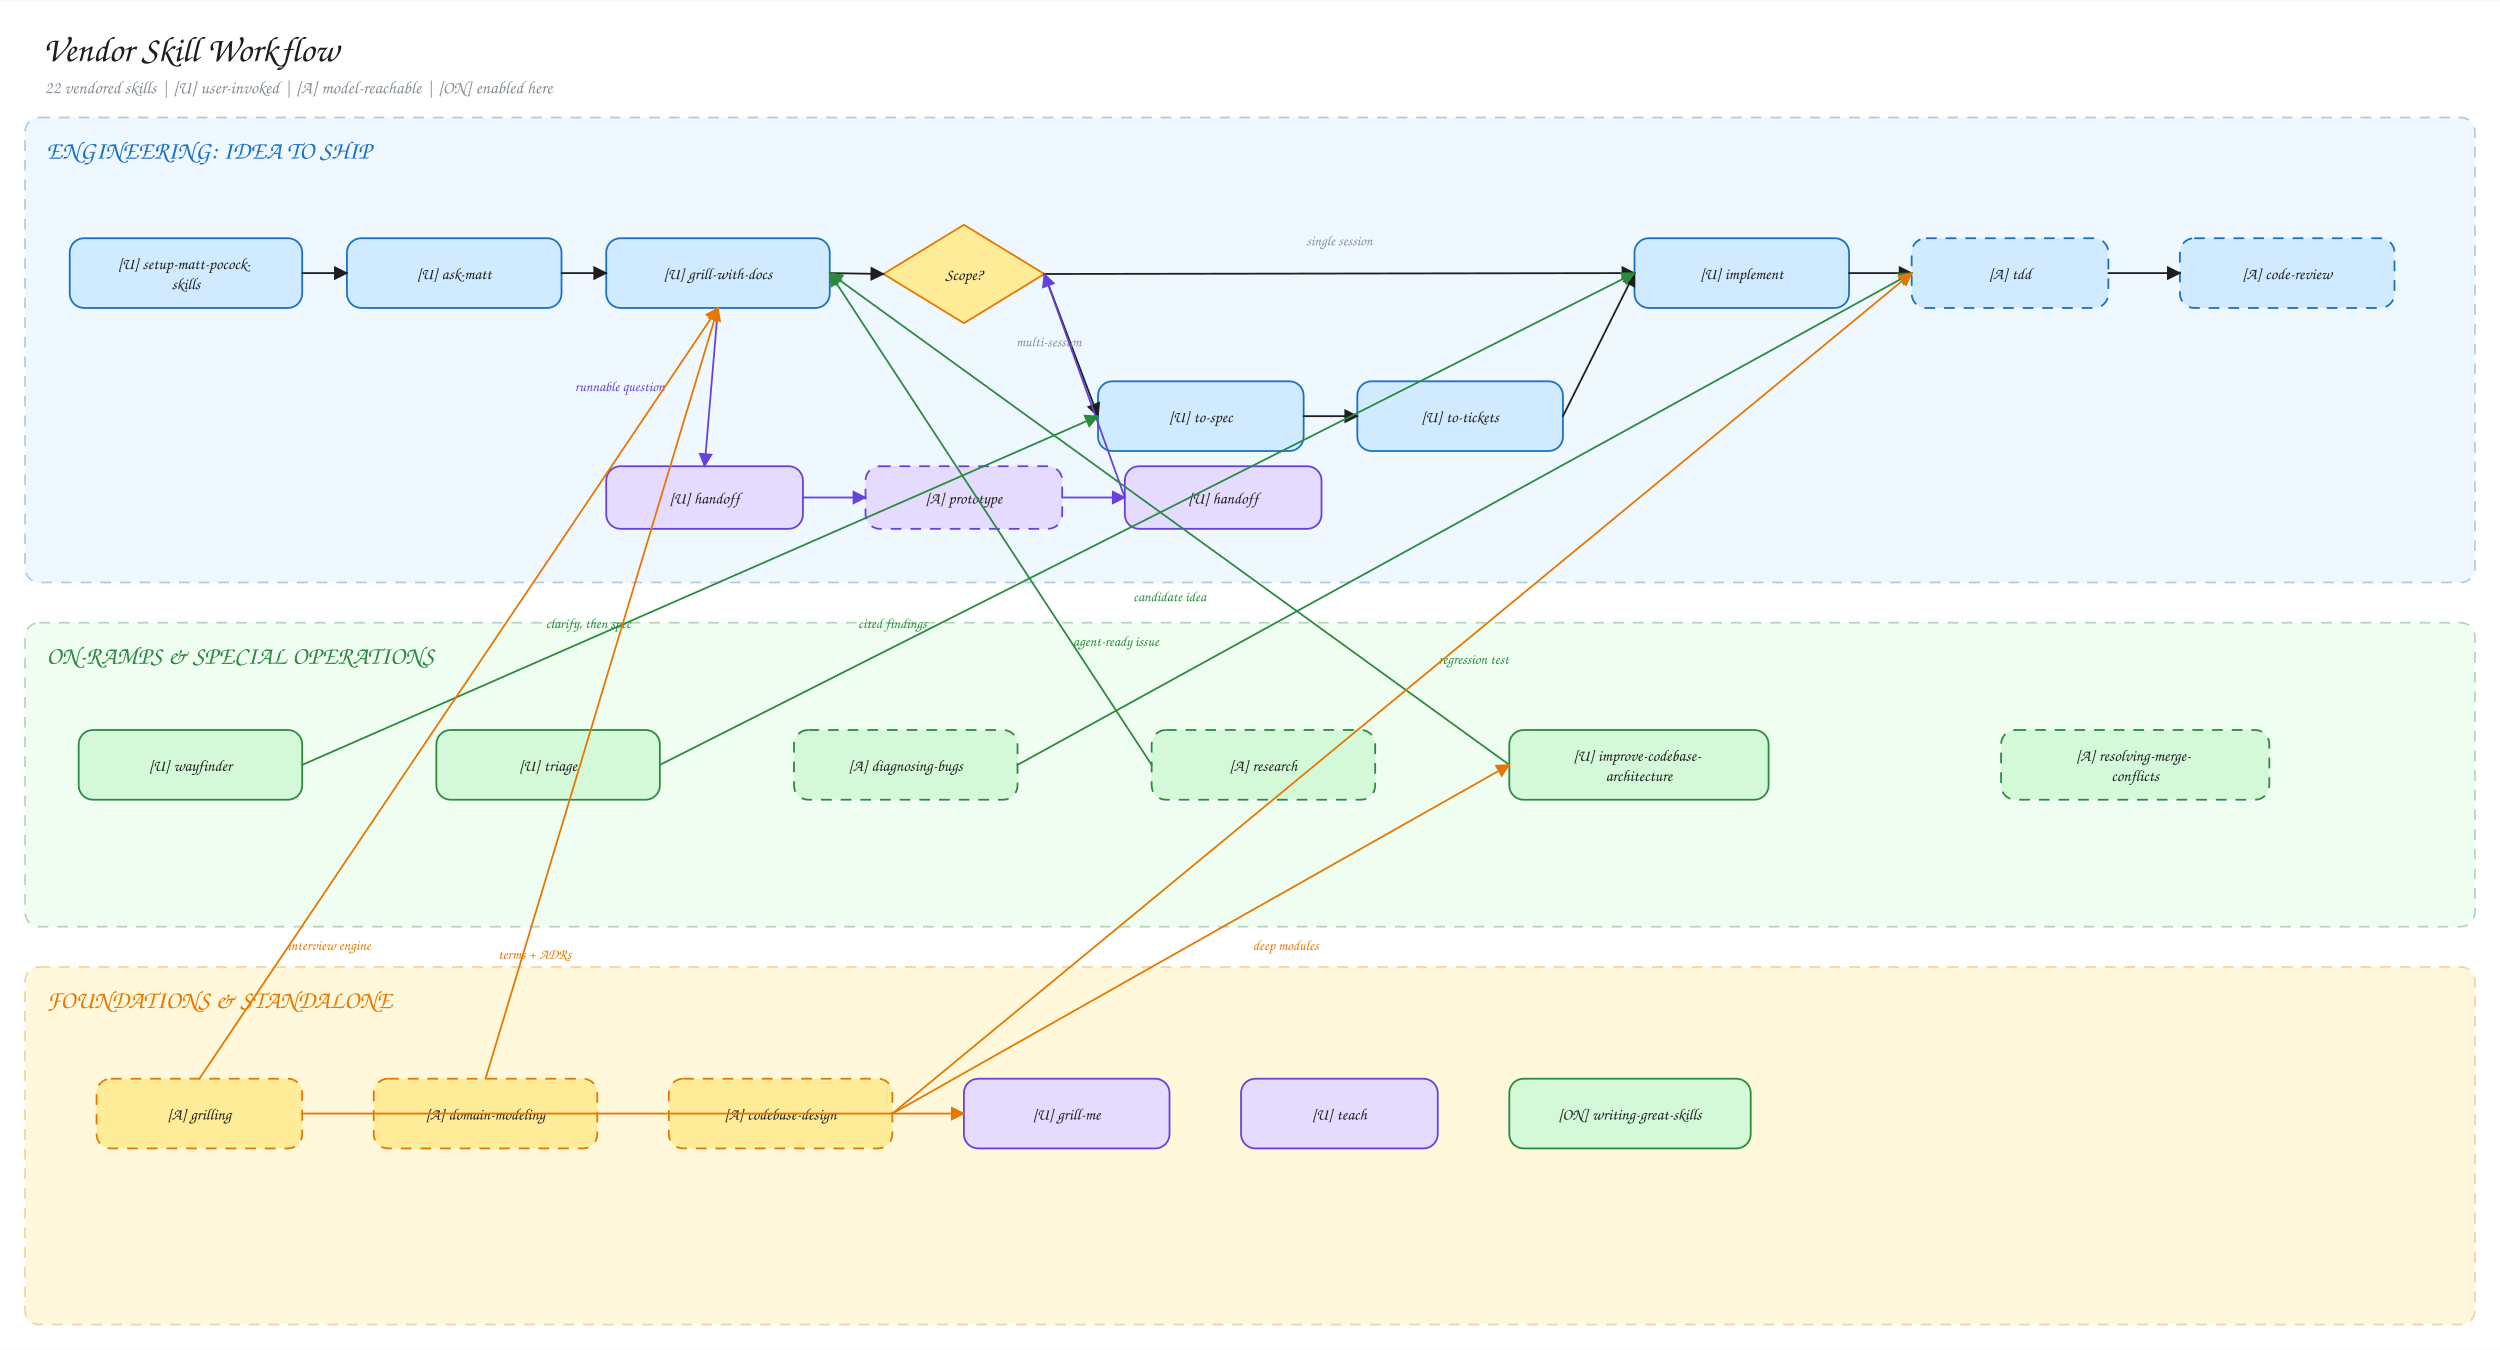
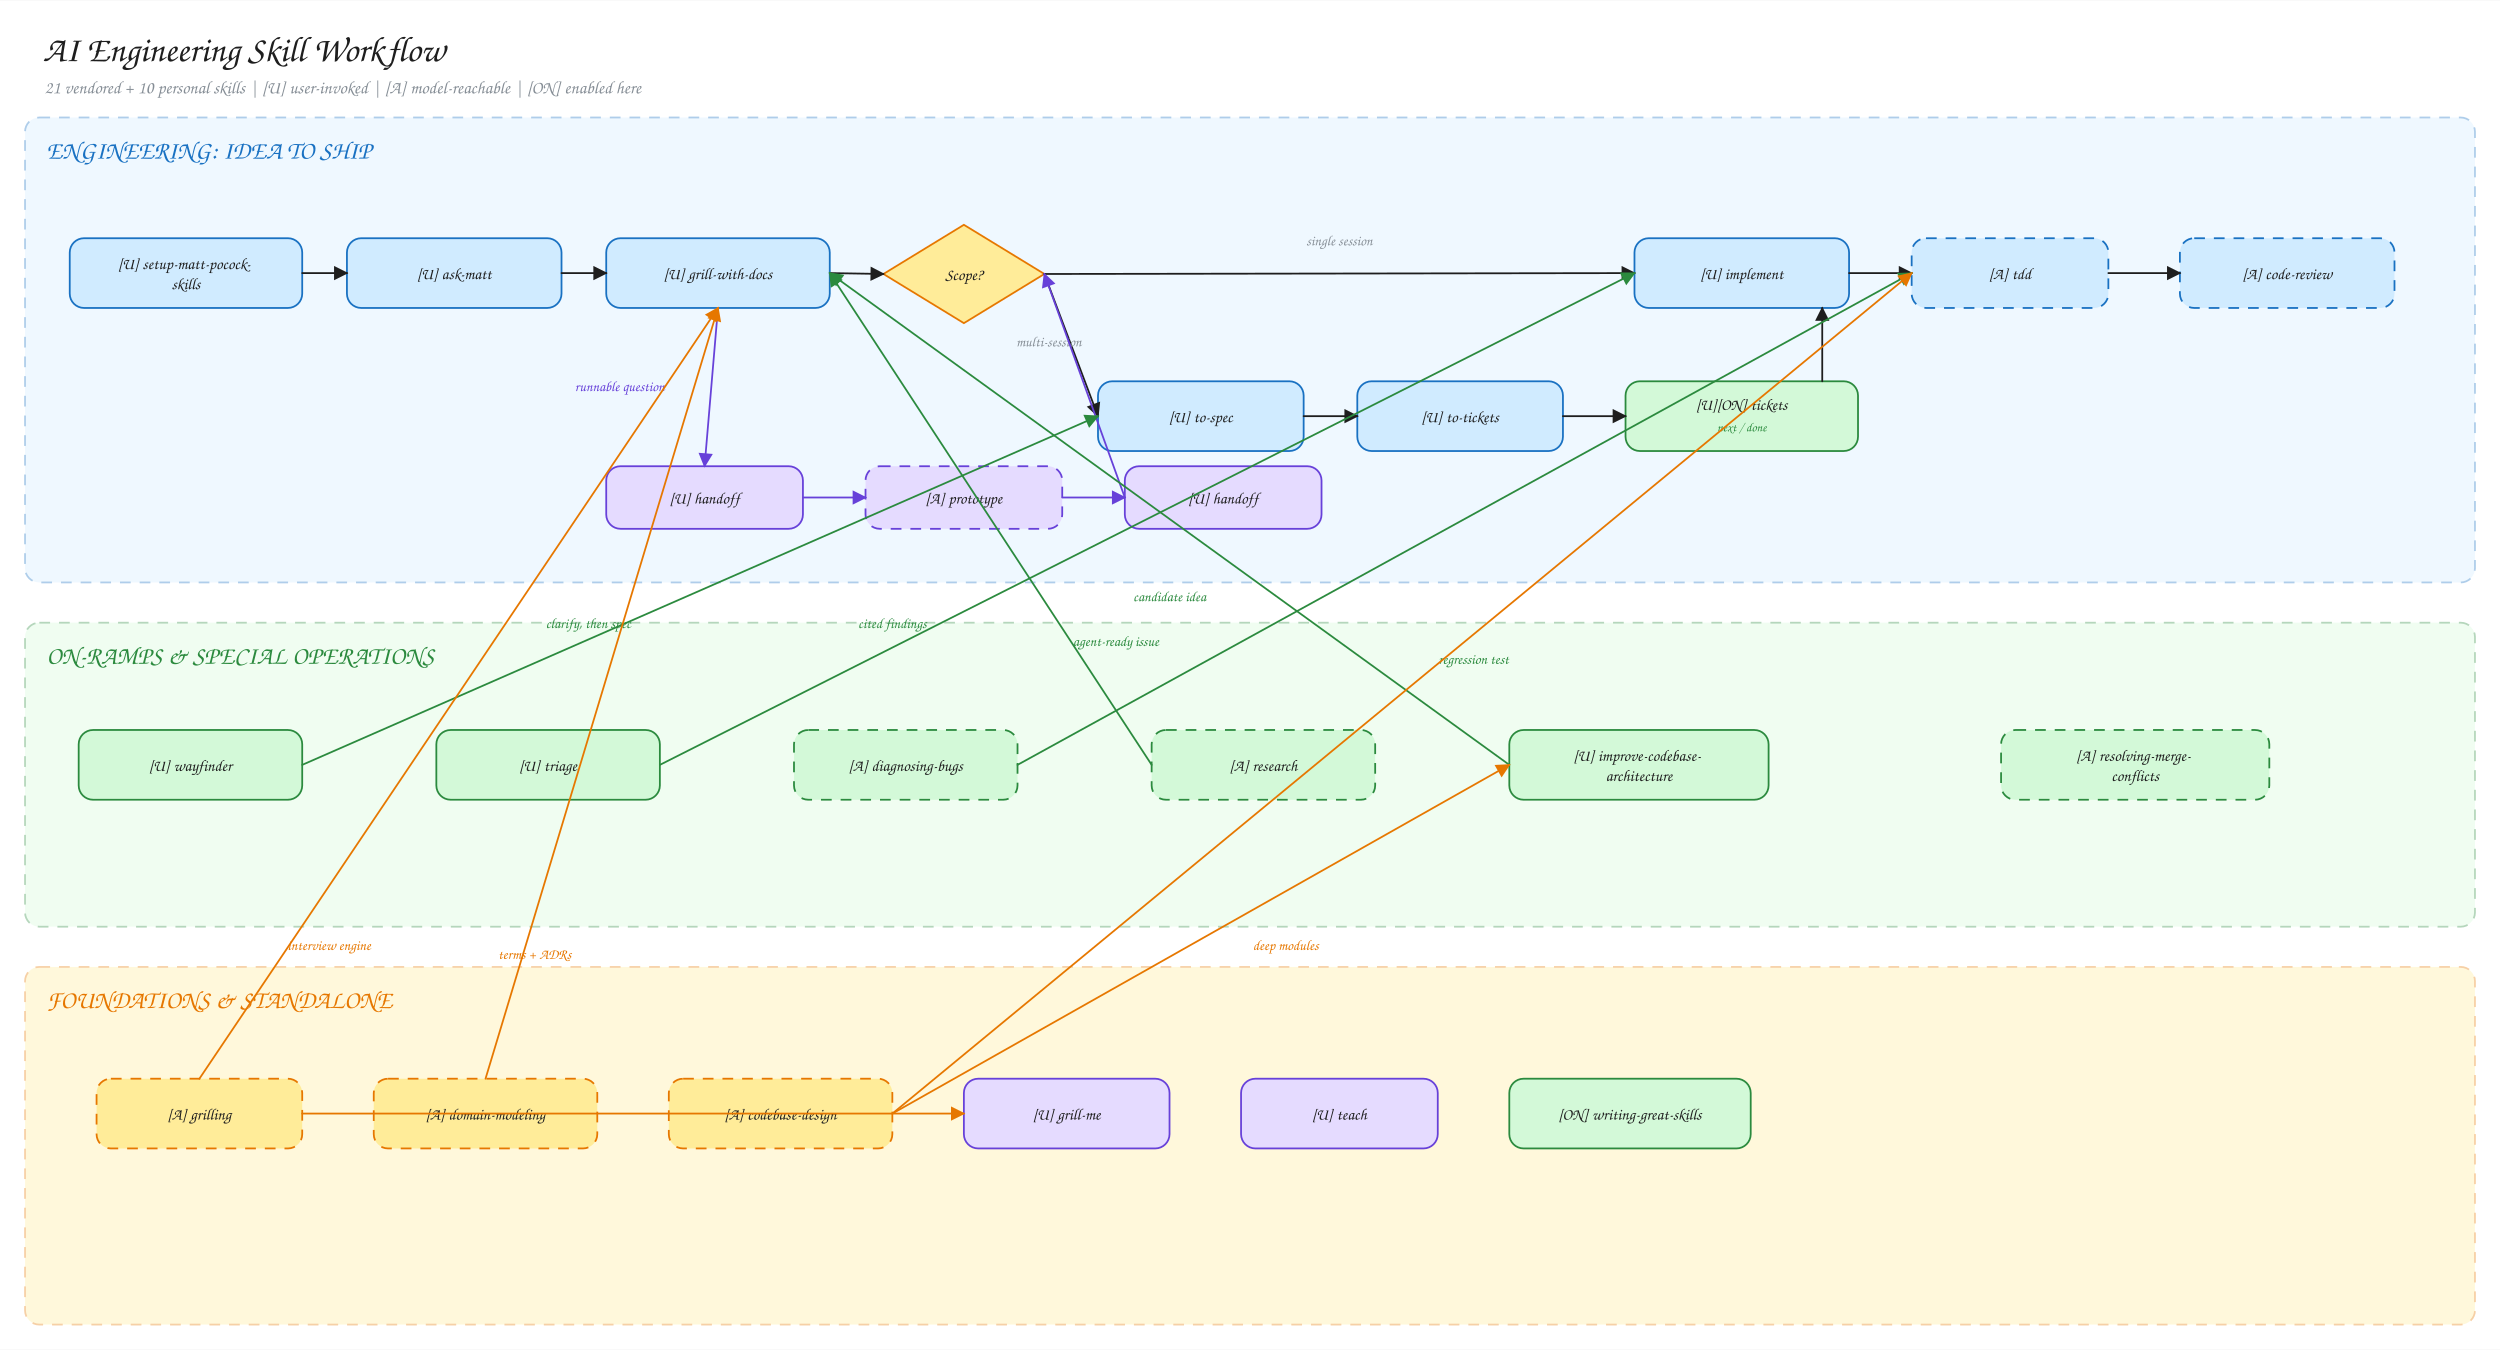
<svg xmlns="http://www.w3.org/2000/svg" width="1600" height="864" viewBox="12 4 2796 1509" role="img" aria-labelledby="title desc">
  <rect x="12" y="4" width="2796" height="1509" fill="#ffffff" />
  <defs>
    <marker id="arrow-1e1e1e" viewBox="0 0 10 10" refX="9" refY="5" markerWidth="8" markerHeight="8" orient="auto-start-reverse">
      <path d="M 0 0 L 10 5 L 0 10 z" fill="#1e1e1e" />
    </marker>
    <marker id="arrow-6741d9" viewBox="0 0 10 10" refX="9" refY="5" markerWidth="8" markerHeight="8" orient="auto-start-reverse">
      <path d="M 0 0 L 10 5 L 0 10 z" fill="#6741d9" />
    </marker>
    <marker id="arrow-2b8a3e" viewBox="0 0 10 10" refX="9" refY="5" markerWidth="8" markerHeight="8" orient="auto-start-reverse">
      <path d="M 0 0 L 10 5 L 0 10 z" fill="#2b8a3e" />
    </marker>
    <marker id="arrow-e67700" viewBox="0 0 10 10" refX="9" refY="5" markerWidth="8" markerHeight="8" orient="auto-start-reverse">
      <path d="M 0 0 L 10 5 L 0 10 z" fill="#e67700" />
    </marker>
  </defs>
  <text x="60" y="72" text-anchor="start" font-family="Virgil, 'Comic Sans MS', cursive" font-size="40" font-weight="600" fill="#1e1e1e" opacity="1">
-     <tspan x="60" dy="0">Vendor Skill Workflow</tspan>
+     <tspan x="60" dy="0">AI Engineering Skill Workflow</tspan>
  </text>
  <text x="62" y="108" text-anchor="start" font-family="Virgil, 'Comic Sans MS', cursive" font-size="20" font-weight="400" fill="#868e96" opacity="1">
-     <tspan x="62" dy="0">22 vendored skills | [U] user-invoked | [A] model-reachable | [ON] enabled here</tspan>
+     <tspan x="62" dy="0">21 vendored + 10 personal skills | [U] user-invoked | [A] model-reachable | [ON] enabled here</tspan>
  </text>
  <rect x="40" y="135" width="2740" height="520" rx="16" fill="#d0ebff" stroke="#1971c2" stroke-width="2" stroke-dasharray="12 10" opacity="0.35" />
  <text x="64" y="181" text-anchor="start" font-family="Virgil, 'Comic Sans MS', cursive" font-size="28" font-weight="600" fill="#1971c2" opacity="1">
    <tspan x="64" dy="0">ENGINEERING: IDEA TO SHIP</tspan>
  </text>
  <rect x="40" y="700" width="2740" height="340" rx="16" fill="#d3f9d8" stroke="#2b8a3e" stroke-width="2" stroke-dasharray="12 10" opacity="0.35" />
  <text x="64" y="746" text-anchor="start" font-family="Virgil, 'Comic Sans MS', cursive" font-size="28" font-weight="600" fill="#2b8a3e" opacity="1">
    <tspan x="64" dy="0">ON-RAMPS &amp; SPECIAL OPERATIONS</tspan>
  </text>
  <rect x="40" y="1085" width="2740" height="400" rx="16" fill="#ffec99" stroke="#e67700" stroke-width="2" stroke-dasharray="12 10" opacity="0.35" />
  <text x="64" y="1131" text-anchor="start" font-family="Virgil, 'Comic Sans MS', cursive" font-size="28" font-weight="600" fill="#e67700" opacity="1">
    <tspan x="64" dy="0">FOUNDATIONS &amp; STANDALONE</tspan>
  </text>
  <rect x="90" y="270" width="260" height="78" rx="16" fill="#d0ebff" stroke="#1971c2" stroke-width="2" opacity="1" />
  <text x="220" y="304.5" text-anchor="middle" font-family="Virgil, 'Comic Sans MS', cursive" font-size="18" font-weight="400" fill="#1e1e1e" opacity="1">
    <tspan x="220" dy="0">[U] setup-matt-pocock-</tspan>
    <tspan x="220" dy="22.5">skills</tspan>
  </text>
  <rect x="400" y="270" width="240" height="78" rx="16" fill="#d0ebff" stroke="#1971c2" stroke-width="2" opacity="1" />
  <text x="520" y="315.75" text-anchor="middle" font-family="Virgil, 'Comic Sans MS', cursive" font-size="18" font-weight="400" fill="#1e1e1e" opacity="1">
    <tspan x="520" dy="0">[U] ask-matt</tspan>
  </text>
  <rect x="690" y="270" width="250" height="78" rx="16" fill="#d0ebff" stroke="#1971c2" stroke-width="2" opacity="1" />
  <text x="815" y="315.75" text-anchor="middle" font-family="Virgil, 'Comic Sans MS', cursive" font-size="18" font-weight="400" fill="#1e1e1e" opacity="1">
    <tspan x="815" dy="0">[U] grill-with-docs</tspan>
  </text>
  <polygon points="1090,255 1180,310 1090,365 1000,310" fill="#ffec99" stroke="#e67700" stroke-width="2" opacity="1" />
  <text x="1090" y="316.75" text-anchor="middle" font-family="Virgil, 'Comic Sans MS', cursive" font-size="18" font-weight="400" fill="#1e1e1e" opacity="1">
    <tspan x="1090" dy="0">Scope?</tspan>
  </text>
  <rect x="1240" y="430" width="230" height="78" rx="16" fill="#d0ebff" stroke="#1971c2" stroke-width="2" opacity="1" />
  <text x="1355" y="475.75" text-anchor="middle" font-family="Virgil, 'Comic Sans MS', cursive" font-size="18" font-weight="400" fill="#1e1e1e" opacity="1">
    <tspan x="1355" dy="0">[U] to-spec</tspan>
  </text>
  <rect x="1530" y="430" width="230" height="78" rx="16" fill="#d0ebff" stroke="#1971c2" stroke-width="2" opacity="1" />
  <text x="1645" y="475.75" text-anchor="middle" font-family="Virgil, 'Comic Sans MS', cursive" font-size="18" font-weight="400" fill="#1e1e1e" opacity="1">
    <tspan x="1645" dy="0">[U] to-tickets</tspan>
  </text>
+   <rect x="1830" y="430" width="260" height="78" rx="16" fill="#d3f9d8" stroke="#2b8a3e" stroke-width="2" opacity="1" />
+   <text x="1960" y="462" text-anchor="middle" font-family="Virgil, 'Comic Sans MS', cursive" font-size="18" font-weight="400" fill="#1e1e1e" opacity="1">
+     <tspan x="1960" dy="0">[U][ON] tickets</tspan>
+   </text>
+   <text x="1960" y="486" text-anchor="middle" font-family="Virgil, 'Comic Sans MS', cursive" font-size="14" font-weight="400" fill="#2b8a3e" opacity="1">
+     <tspan x="1960" dy="0">next / done</tspan>
+   </text>
  <rect x="1840" y="270" width="240" height="78" rx="16" fill="#d0ebff" stroke="#1971c2" stroke-width="2" opacity="1" />
  <text x="1960" y="315.75" text-anchor="middle" font-family="Virgil, 'Comic Sans MS', cursive" font-size="18" font-weight="400" fill="#1e1e1e" opacity="1">
    <tspan x="1960" dy="0">[U] implement</tspan>
  </text>
  <rect x="2150" y="270" width="220" height="78" rx="16" fill="#d0ebff" stroke="#1971c2" stroke-width="2" stroke-dasharray="12 10" opacity="1" />
  <text x="2260" y="315.75" text-anchor="middle" font-family="Virgil, 'Comic Sans MS', cursive" font-size="18" font-weight="400" fill="#1e1e1e" opacity="1">
    <tspan x="2260" dy="0">[A] tdd</tspan>
  </text>
  <rect x="2450" y="270" width="240" height="78" rx="16" fill="#d0ebff" stroke="#1971c2" stroke-width="2" stroke-dasharray="12 10" opacity="1" />
  <text x="2570" y="315.75" text-anchor="middle" font-family="Virgil, 'Comic Sans MS', cursive" font-size="18" font-weight="400" fill="#1e1e1e" opacity="1">
    <tspan x="2570" dy="0">[A] code-review</tspan>
  </text>
  <rect x="690" y="525" width="220" height="70" rx="16" fill="#e5dbff" stroke="#6741d9" stroke-width="2" opacity="1" />
  <text x="800" y="566.75" text-anchor="middle" font-family="Virgil, 'Comic Sans MS', cursive" font-size="18" font-weight="400" fill="#1e1e1e" opacity="1">
    <tspan x="800" dy="0">[U] handoff</tspan>
  </text>
  <rect x="980" y="525" width="220" height="70" rx="16" fill="#e5dbff" stroke="#6741d9" stroke-width="2" stroke-dasharray="12 10" opacity="1" />
  <text x="1090" y="566.75" text-anchor="middle" font-family="Virgil, 'Comic Sans MS', cursive" font-size="18" font-weight="400" fill="#1e1e1e" opacity="1">
    <tspan x="1090" dy="0">[A] prototype</tspan>
  </text>
  <rect x="1270" y="525" width="220" height="70" rx="16" fill="#e5dbff" stroke="#6741d9" stroke-width="2" opacity="1" />
  <text x="1380" y="566.75" text-anchor="middle" font-family="Virgil, 'Comic Sans MS', cursive" font-size="18" font-weight="400" fill="#1e1e1e" opacity="1">
    <tspan x="1380" dy="0">[U] handoff</tspan>
  </text>
  <polyline points="350,309 400,309" fill="none" stroke="#1e1e1e" stroke-width="2" stroke-linecap="round" stroke-linejoin="round" marker-end="url(#arrow-1e1e1e)" opacity="1" />
  <polyline points="640,309 690,309" fill="none" stroke="#1e1e1e" stroke-width="2" stroke-linecap="round" stroke-linejoin="round" marker-end="url(#arrow-1e1e1e)" opacity="1" />
  <polyline points="940,309 1000,310" fill="none" stroke="#1e1e1e" stroke-width="2" stroke-linecap="round" stroke-linejoin="round" marker-end="url(#arrow-1e1e1e)" opacity="1" />
  <polyline points="1180,310 1840,309" fill="none" stroke="#1e1e1e" stroke-width="2" stroke-linecap="round" stroke-linejoin="round" marker-end="url(#arrow-1e1e1e)" opacity="1" />
  <text x="1510" y="278" text-anchor="middle" font-family="Virgil, 'Comic Sans MS', cursive" font-size="16" font-weight="400" fill="#868e96" opacity="1">
    <tspan x="1510" dy="0">single session</tspan>
  </text>
  <polyline points="1180,310 1240,469" fill="none" stroke="#1e1e1e" stroke-width="2" stroke-linecap="round" stroke-linejoin="round" marker-end="url(#arrow-1e1e1e)" opacity="1" />
  <text x="1185" y="391" text-anchor="middle" font-family="Virgil, 'Comic Sans MS', cursive" font-size="16" font-weight="400" fill="#868e96" opacity="1">
    <tspan x="1185" dy="0">multi-session</tspan>
  </text>
  <polyline points="1470,469 1530,469" fill="none" stroke="#1e1e1e" stroke-width="2" stroke-linecap="round" stroke-linejoin="round" marker-end="url(#arrow-1e1e1e)" opacity="1" />
-   <polyline points="1760,469 1840,309" fill="none" stroke="#1e1e1e" stroke-width="2" stroke-linecap="round" stroke-linejoin="round" marker-end="url(#arrow-1e1e1e)" opacity="1" />
+   <polyline points="1760,469 1830,469" fill="none" stroke="#1e1e1e" stroke-width="2" stroke-linecap="round" stroke-linejoin="round" marker-end="url(#arrow-1e1e1e)" opacity="1" />
+   <polyline points="2050,430 2050,348" fill="none" stroke="#1e1e1e" stroke-width="2" stroke-linecap="round" stroke-linejoin="round" marker-end="url(#arrow-1e1e1e)" opacity="1" />
  <polyline points="2080,309 2150,309" fill="none" stroke="#1e1e1e" stroke-width="2" stroke-linecap="round" stroke-linejoin="round" marker-end="url(#arrow-1e1e1e)" opacity="1" />
  <polyline points="2370,309 2450,309" fill="none" stroke="#1e1e1e" stroke-width="2" stroke-linecap="round" stroke-linejoin="round" marker-end="url(#arrow-1e1e1e)" opacity="1" />
  <polyline points="815,348 800,525" fill="none" stroke="#6741d9" stroke-width="2" stroke-linecap="round" stroke-linejoin="round" marker-end="url(#arrow-6741d9)" opacity="1" />
  <text x="705" y="441" text-anchor="middle" font-family="Virgil, 'Comic Sans MS', cursive" font-size="16" font-weight="400" fill="#6741d9" opacity="1">
    <tspan x="705" dy="0">runnable question</tspan>
  </text>
  <polyline points="910,560 980,560" fill="none" stroke="#6741d9" stroke-width="2" stroke-linecap="round" stroke-linejoin="round" marker-end="url(#arrow-6741d9)" opacity="1" />
  <polyline points="1200,560 1270,560" fill="none" stroke="#6741d9" stroke-width="2" stroke-linecap="round" stroke-linejoin="round" marker-end="url(#arrow-6741d9)" opacity="1" />
  <polyline points="1270,560 1180,310" fill="none" stroke="#6741d9" stroke-width="2" stroke-linecap="round" stroke-linejoin="round" marker-end="url(#arrow-6741d9)" opacity="1" />
  <rect x="100" y="820" width="250" height="78" rx="16" fill="#d3f9d8" stroke="#2b8a3e" stroke-width="2" opacity="1" />
  <text x="225" y="865.75" text-anchor="middle" font-family="Virgil, 'Comic Sans MS', cursive" font-size="18" font-weight="400" fill="#1e1e1e" opacity="1">
    <tspan x="225" dy="0">[U] wayfinder</tspan>
  </text>
  <rect x="500" y="820" width="250" height="78" rx="16" fill="#d3f9d8" stroke="#2b8a3e" stroke-width="2" opacity="1" />
  <text x="625" y="865.75" text-anchor="middle" font-family="Virgil, 'Comic Sans MS', cursive" font-size="18" font-weight="400" fill="#1e1e1e" opacity="1">
    <tspan x="625" dy="0">[U] triage</tspan>
  </text>
  <rect x="900" y="820" width="250" height="78" rx="16" fill="#d3f9d8" stroke="#2b8a3e" stroke-width="2" stroke-dasharray="12 10" opacity="1" />
  <text x="1025" y="865.75" text-anchor="middle" font-family="Virgil, 'Comic Sans MS', cursive" font-size="18" font-weight="400" fill="#1e1e1e" opacity="1">
    <tspan x="1025" dy="0">[A] diagnosing-bugs</tspan>
  </text>
  <rect x="1300" y="820" width="250" height="78" rx="16" fill="#d3f9d8" stroke="#2b8a3e" stroke-width="2" stroke-dasharray="12 10" opacity="1" />
  <text x="1425" y="865.75" text-anchor="middle" font-family="Virgil, 'Comic Sans MS', cursive" font-size="18" font-weight="400" fill="#1e1e1e" opacity="1">
    <tspan x="1425" dy="0">[A] research</tspan>
  </text>
  <rect x="1700" y="820" width="290" height="78" rx="16" fill="#d3f9d8" stroke="#2b8a3e" stroke-width="2" opacity="1" />
  <text x="1845" y="854.5" text-anchor="middle" font-family="Virgil, 'Comic Sans MS', cursive" font-size="18" font-weight="400" fill="#1e1e1e" opacity="1">
    <tspan x="1845" dy="0">[U] improve-codebase-</tspan>
    <tspan x="1845" dy="22.5">architecture</tspan>
  </text>
  <rect x="2250" y="820" width="300" height="78" rx="16" fill="#d3f9d8" stroke="#2b8a3e" stroke-width="2" stroke-dasharray="12 10" opacity="1" />
  <text x="2400" y="854.5" text-anchor="middle" font-family="Virgil, 'Comic Sans MS', cursive" font-size="18" font-weight="400" fill="#1e1e1e" opacity="1">
    <tspan x="2400" dy="0">[A] resolving-merge-</tspan>
    <tspan x="2400" dy="22.5">conflicts</tspan>
  </text>
  <polyline points="350,859 1240,469" fill="none" stroke="#2b8a3e" stroke-width="2" stroke-linecap="round" stroke-linejoin="round" marker-end="url(#arrow-2b8a3e)" opacity="1" />
  <text x="670" y="706" text-anchor="middle" font-family="Virgil, 'Comic Sans MS', cursive" font-size="16" font-weight="400" fill="#2b8a3e" opacity="1">
    <tspan x="670" dy="0">clarify, then spec</tspan>
  </text>
  <polyline points="750,859 1840,309" fill="none" stroke="#2b8a3e" stroke-width="2" stroke-linecap="round" stroke-linejoin="round" marker-end="url(#arrow-2b8a3e)" opacity="1" />
  <text x="1260" y="726" text-anchor="middle" font-family="Virgil, 'Comic Sans MS', cursive" font-size="16" font-weight="400" fill="#2b8a3e" opacity="1">
    <tspan x="1260" dy="0">agent-ready issue</tspan>
  </text>
  <polyline points="1150,859 2150,309" fill="none" stroke="#2b8a3e" stroke-width="2" stroke-linecap="round" stroke-linejoin="round" marker-end="url(#arrow-2b8a3e)" opacity="1" />
  <text x="1660" y="746" text-anchor="middle" font-family="Virgil, 'Comic Sans MS', cursive" font-size="16" font-weight="400" fill="#2b8a3e" opacity="1">
    <tspan x="1660" dy="0">regression test</tspan>
  </text>
  <polyline points="1300,859 940,309" fill="none" stroke="#2b8a3e" stroke-width="2" stroke-linecap="round" stroke-linejoin="round" marker-end="url(#arrow-2b8a3e)" opacity="1" />
  <text x="1010" y="706" text-anchor="middle" font-family="Virgil, 'Comic Sans MS', cursive" font-size="16" font-weight="400" fill="#2b8a3e" opacity="1">
    <tspan x="1010" dy="0">cited findings</tspan>
  </text>
  <polyline points="1700,859 940,309" fill="none" stroke="#2b8a3e" stroke-width="2" stroke-linecap="round" stroke-linejoin="round" marker-end="url(#arrow-2b8a3e)" opacity="1" />
  <text x="1320" y="676" text-anchor="middle" font-family="Virgil, 'Comic Sans MS', cursive" font-size="16" font-weight="400" fill="#2b8a3e" opacity="1">
    <tspan x="1320" dy="0">candidate idea</tspan>
  </text>
  <rect x="120" y="1210" width="230" height="78" rx="16" fill="#ffec99" stroke="#e67700" stroke-width="2" stroke-dasharray="12 10" opacity="1" />
  <text x="235" y="1255.75" text-anchor="middle" font-family="Virgil, 'Comic Sans MS', cursive" font-size="18" font-weight="400" fill="#1e1e1e" opacity="1">
    <tspan x="235" dy="0">[A] grilling</tspan>
  </text>
  <rect x="430" y="1210" width="250" height="78" rx="16" fill="#ffec99" stroke="#e67700" stroke-width="2" stroke-dasharray="12 10" opacity="1" />
  <text x="555" y="1255.75" text-anchor="middle" font-family="Virgil, 'Comic Sans MS', cursive" font-size="18" font-weight="400" fill="#1e1e1e" opacity="1">
    <tspan x="555" dy="0">[A] domain-modeling</tspan>
  </text>
  <rect x="760" y="1210" width="250" height="78" rx="16" fill="#ffec99" stroke="#e67700" stroke-width="2" stroke-dasharray="12 10" opacity="1" />
  <text x="885" y="1255.75" text-anchor="middle" font-family="Virgil, 'Comic Sans MS', cursive" font-size="18" font-weight="400" fill="#1e1e1e" opacity="1">
    <tspan x="885" dy="0">[A] codebase-design</tspan>
  </text>
  <rect x="1090" y="1210" width="230" height="78" rx="16" fill="#e5dbff" stroke="#6741d9" stroke-width="2" opacity="1" />
  <text x="1205" y="1255.75" text-anchor="middle" font-family="Virgil, 'Comic Sans MS', cursive" font-size="18" font-weight="400" fill="#1e1e1e" opacity="1">
    <tspan x="1205" dy="0">[U] grill-me</tspan>
  </text>
  <rect x="1400" y="1210" width="220" height="78" rx="16" fill="#e5dbff" stroke="#6741d9" stroke-width="2" opacity="1" />
  <text x="1510" y="1255.75" text-anchor="middle" font-family="Virgil, 'Comic Sans MS', cursive" font-size="18" font-weight="400" fill="#1e1e1e" opacity="1">
    <tspan x="1510" dy="0">[U] teach</tspan>
  </text>
  <rect x="1700" y="1210" width="270" height="78" rx="16" fill="#d3f9d8" stroke="#2b8a3e" stroke-width="2" opacity="1" />
  <text x="1835" y="1255.75" text-anchor="middle" font-family="Virgil, 'Comic Sans MS', cursive" font-size="18" font-weight="400" fill="#1e1e1e" opacity="1">
    <tspan x="1835" dy="0">[ON] writing-great-skills</tspan>
  </text>
  <polyline points="235,1210 815,348" fill="none" stroke="#e67700" stroke-width="2" stroke-linecap="round" stroke-linejoin="round" marker-end="url(#arrow-e67700)" opacity="1" />
  <text x="380" y="1066" text-anchor="middle" font-family="Virgil, 'Comic Sans MS', cursive" font-size="16" font-weight="400" fill="#e67700" opacity="1">
    <tspan x="380" dy="0">interview engine</tspan>
  </text>
  <polyline points="350,1249 1090,1249" fill="none" stroke="#e67700" stroke-width="2" stroke-linecap="round" stroke-linejoin="round" marker-end="url(#arrow-e67700)" opacity="1" />
  <polyline points="555,1210 815,348" fill="none" stroke="#e67700" stroke-width="2" stroke-linecap="round" stroke-linejoin="round" marker-end="url(#arrow-e67700)" opacity="1" />
  <text x="610" y="1076" text-anchor="middle" font-family="Virgil, 'Comic Sans MS', cursive" font-size="16" font-weight="400" fill="#e67700" opacity="1">
    <tspan x="610" dy="0">terms + ADRs</tspan>
  </text>
  <polyline points="1010,1249 2150,309" fill="none" stroke="#e67700" stroke-width="2" stroke-linecap="round" stroke-linejoin="round" marker-end="url(#arrow-e67700)" opacity="1" />
  <text x="1450" y="1066" text-anchor="middle" font-family="Virgil, 'Comic Sans MS', cursive" font-size="16" font-weight="400" fill="#e67700" opacity="1">
    <tspan x="1450" dy="0">deep modules</tspan>
  </text>
  <polyline points="1010,1249 1700,859" fill="none" stroke="#e67700" stroke-width="2" stroke-linecap="round" stroke-linejoin="round" marker-end="url(#arrow-e67700)" opacity="1" />
</svg>
